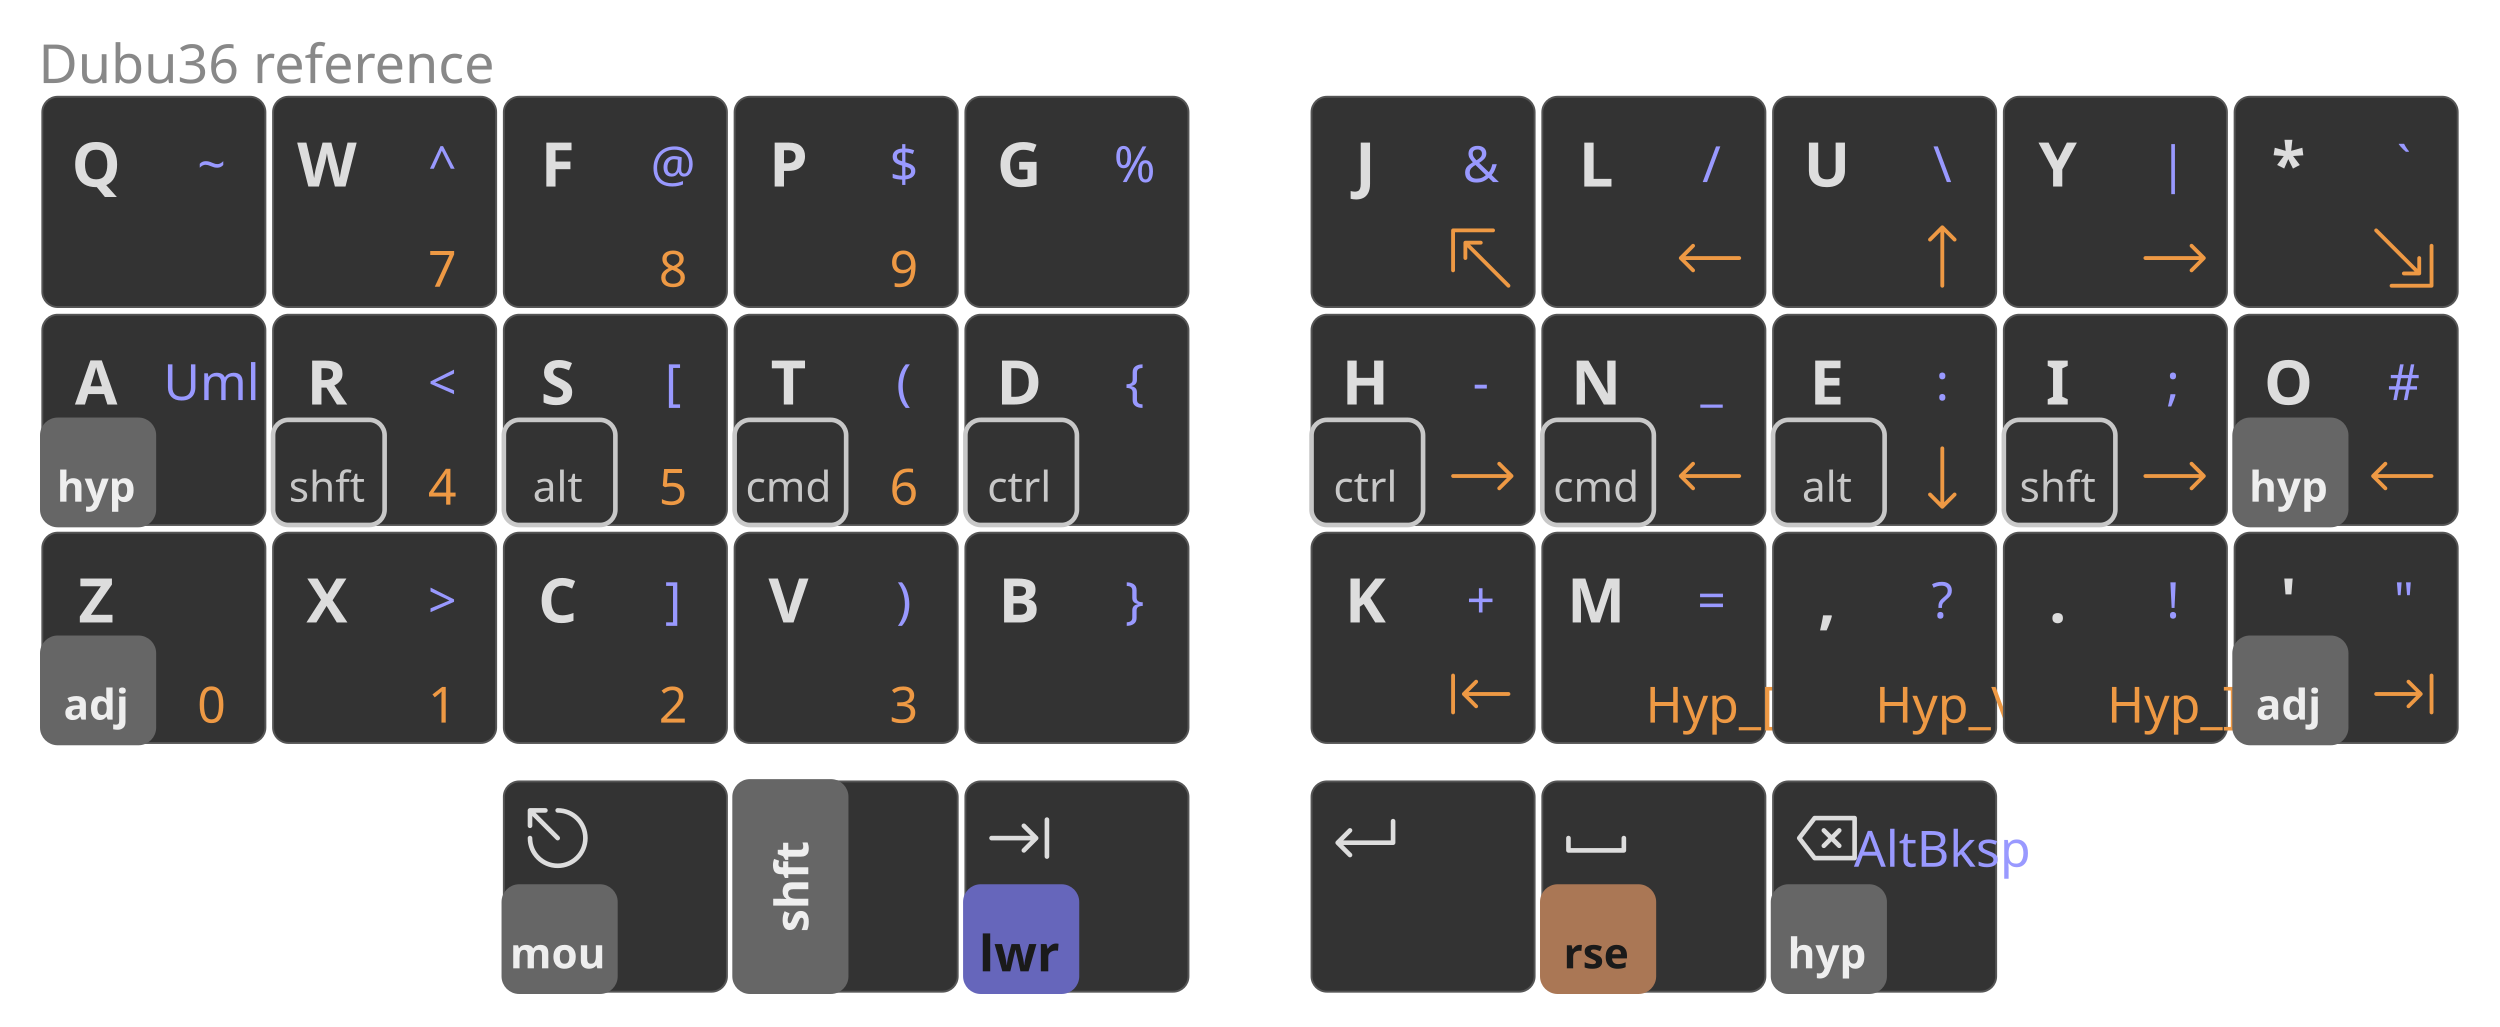
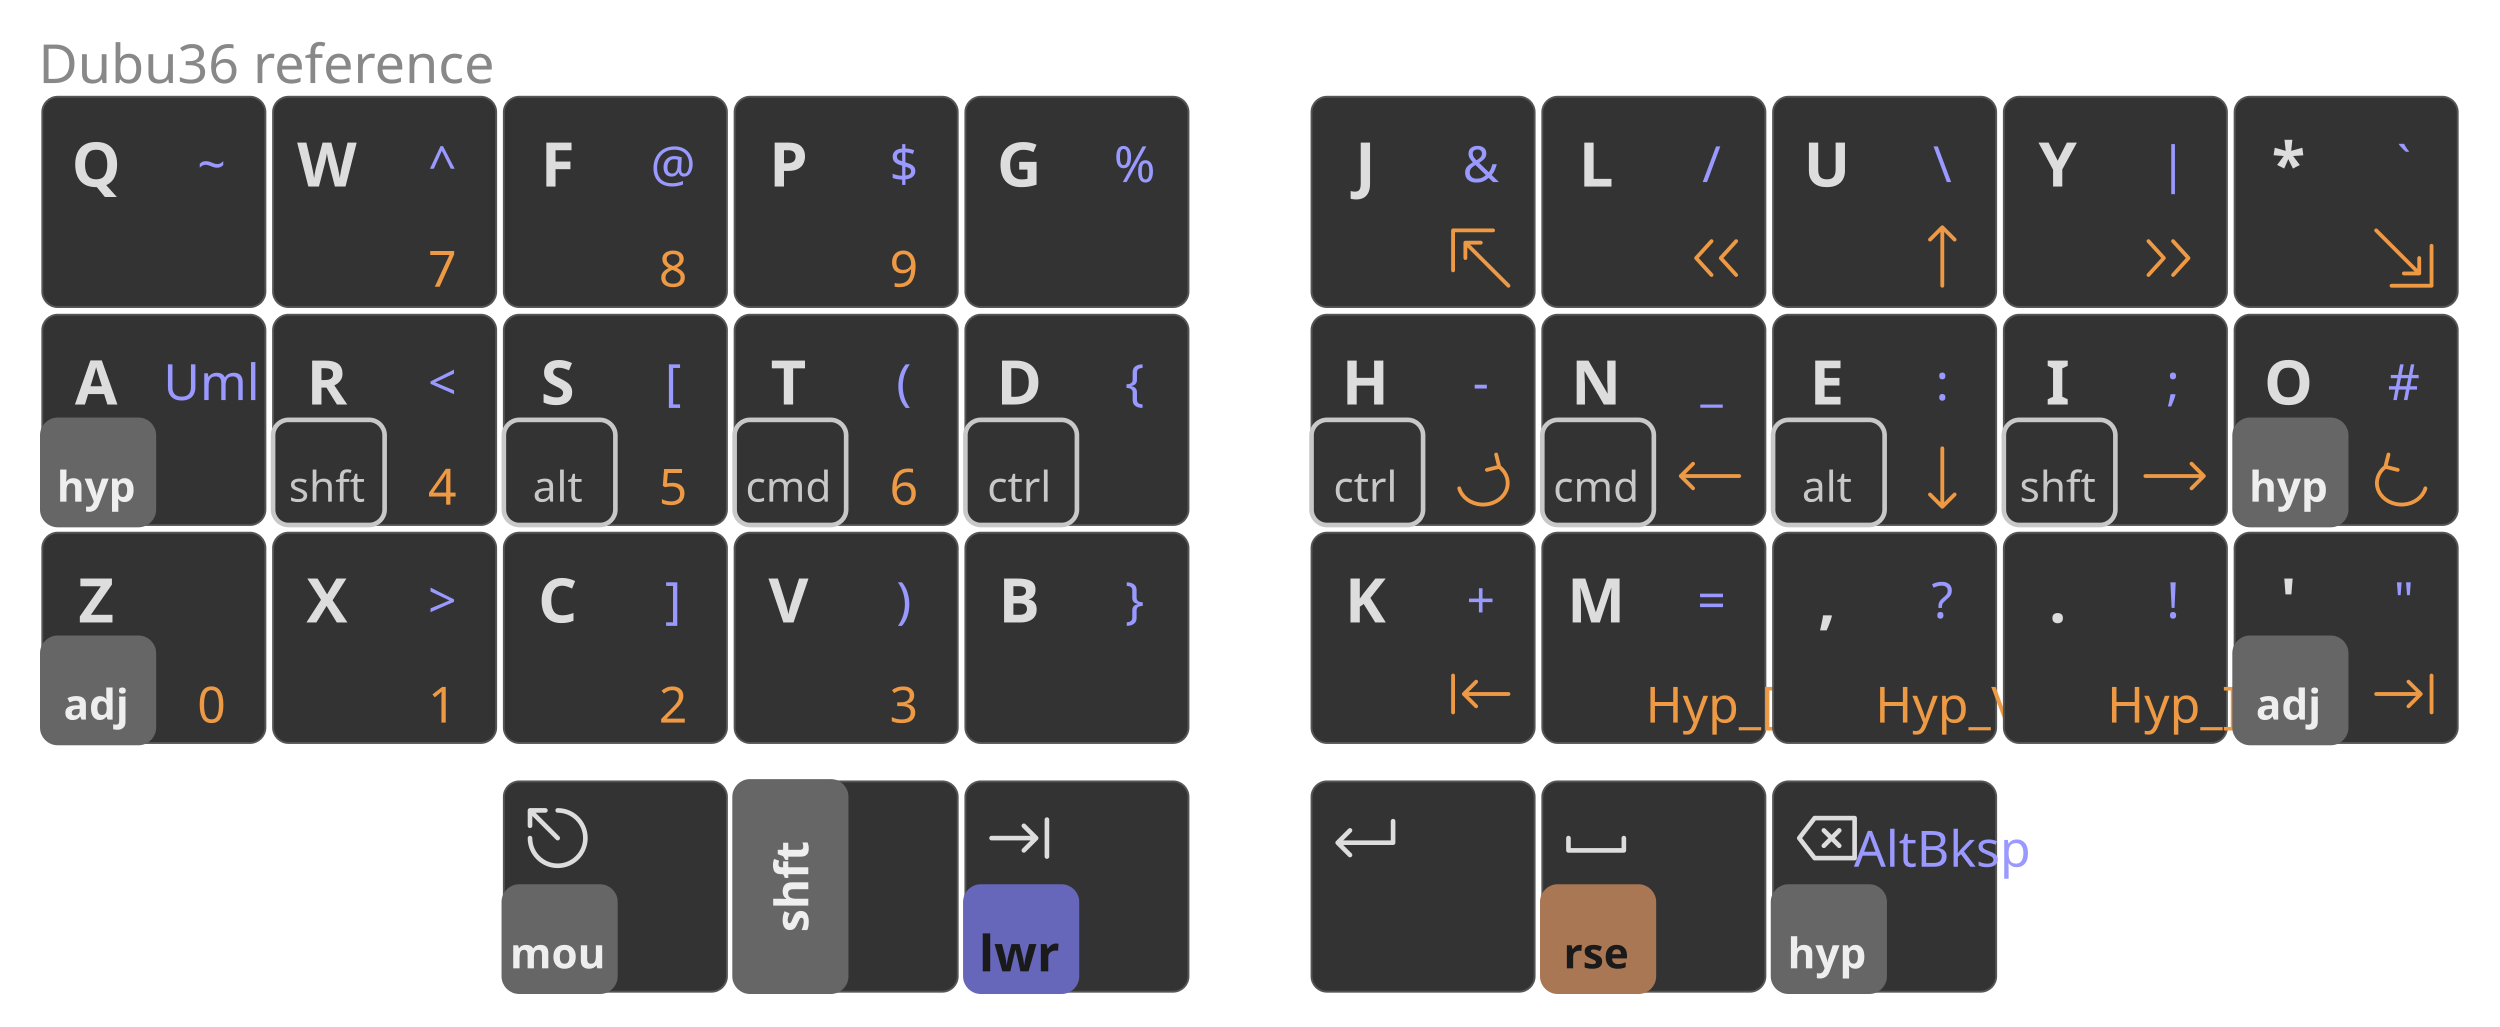
<svg xmlns="http://www.w3.org/2000/svg" class="keymap" width="650" height="267" viewBox="-10 -24 650.0 266.68">
  <style>svg.keymap { background: #1e1e2e; font-family: sans-serif; }
    rect.keycap { fill: #333333; stroke: #555555; stroke-width: 0.5px; }
    text { fill: #c8c8c8; text-anchor: middle; dominant-baseline: central; }
    text.base { font-size: 16px; font-weight: 600; fill: #dddddd; }
    text.hold { font-size: 11px; }
    text.sym { font-size: 13px; fill: #9999ff; }
    text.num { font-size: 13px; fill: #ee9944; }
    text.sticky { font-size: 12px; font-weight: 600; }
    use.glyph { fill: none; stroke: #c8c8c8; stroke-width: 2.5px;
                stroke-linecap: round; stroke-linejoin: round; }
    use.glyph.base { stroke: #dddddd; stroke-width: 3px; }
    use.glyph.sym { stroke: #9999ff; }
    use.glyph.num { stroke: #ee9944; }
    rect.hold-box { stroke-width: 1.2px; }
    rect.hold-box.tap-preferred.mod { fill: none; stroke: #c8c8c8; }
    rect.hold-box.tap-preferred.sym { fill: none; stroke: #9999ff; }
    rect.hold-box.tap-preferred.nav { fill: none; stroke: #ee9944; }
    rect.hold-box.hold-preferred.mod { fill: #666666; stroke: #666666; }
    rect.hold-box.hold-preferred.sym { fill: #6666bb; stroke: #6666bb; }
    rect.hold-box.hold-preferred.nav { fill: #aa7755; stroke: #aa7755; }
    rect.hold-box.sticky.mod { fill: #666666; stroke: #666666; }
    rect.hold-box.sticky.sym { fill: #6666bb; stroke: #6666bb; }
    rect.hold-box.sticky.nav { fill: #aa7755; stroke: #aa7755; }
    text.hold.hold-preferred.mod, text.sticky.mod { fill: #eeeeee; font-weight: 700; }
    text.hold.hold-preferred.sym, text.sticky.sym,
    text.hold.hold-preferred.nav, text.sticky.nav { fill: #1a1a1a; font-weight: 700; }
    text.hold.tap-preferred { fill: #c8c8c8; }
    text.title { font-size: 14px; fill: #888888; text-anchor: start; }</style>
  <defs>
    <path id="glyph_backspace" class="symbol" transform="scale(0.4) translate(-24,-30)" d="M22,19l10,10 M22,29l10-10 M6,24l10,13h26v-26h-26z" />
    <path id="glyph_return" class="symbol" transform="scale(0.4) translate(-24,-30)" d="M42,13V27H6 m8-8l-8,8l8,8" />
    <path id="glyph_space" class="symbol" transform="scale(0.4) translate(-24,-30)" d="M42,24V32H6V24" />
    <path id="glyph_escape" class="symbol" transform="scale(0.4) translate(-24,-30)" d="M24,24l-18-18 m0,10v-10h10 M24,6A18,18,0,1,1,6,24" />
    <path id="glyph_up" class="symbol" transform="scale(0.4) translate(-24,-30)" d="M24,42v-36 m-8,6l8-8l8,8" />
    <path id="glyph_down" class="symbol" transform="scale(0.4) translate(-24,-30)" d="M24,6v36 m-8,-6l8,8l8-8" />
    <path id="glyph_left" class="symbol" transform="scale(0.4) translate(-24,-30)" d="M42,24h-36 m6-8l-8,8l8,8" />
    <path id="glyph_right" class="symbol" transform="scale(0.4) translate(-24,-30)" d="M6,24h36 m-6-8l8,8l-8,8" />
    <path id="glyph_tab" class="symbol" transform="scale(0.4) translate(-24,-30)" d="M6,24h27 m-6-8l8,8l-8,8 M42,12V36" />
    <path id="glyph_btab" class="symbol" transform="scale(0.4) translate(-24,-30)" d="M42,24h-27 m6-8l-8,8l8,8 M6,12V36" />
    <path id="glyph_home" class="symbol" transform="scale(0.4) translate(-24,-30)" d="M42,42l-28-28 m0,10v-10h10 m8-8h-26v26" />
    <path id="glyph_end" class="symbol" transform="scale(0.4) translate(-24,-30)" d="M6,6l28,28 m0-10v10h-10 m-8,8h26v-26" />
+     <path id="glyph_word-right" class="symbol" transform="scale(0.4) translate(-24,-30)" d="M8,13l10,11-10,11 M24,13l10,11-10,11" />
+     <path id="glyph_word-left" class="symbol" transform="scale(0.4) translate(-24,-30)" d="M40,13l-10,11,10,11 M24,13l-10,11,10,11" />
+     <path id="glyph_hist-fwd" class="symbol" transform="scale(0.4) translate(-24,-30)" d="M10,32A16,14,0,1,0,36,18 m-2,-8l2,8l-8,2" />
+     <path id="glyph_hist-back" class="symbol" transform="scale(0.4) translate(-24,-30)" d="M38,32A16,14,0,1,1,12,18 m2,-8l-2,8l8,2" />
  </defs>
  <text class="title" x="0" y="-8">Dubu36 reference</text>
  <g transform="translate(0.00,0.00)">
    <rect class="keycap" x="1.0" y="1.0" width="58.0" height="54.67" rx="4.0" ry="4.0" />
    <text class="base" x="15.0" y="18.134">Q</text>
    <text class="sym" x="45.0" y="18.134">~</text>
  </g>
  <g transform="translate(60.00,0.00)">
    <rect class="keycap" x="1.0" y="1.0" width="58.0" height="54.67" rx="4.0" ry="4.0" />
    <text class="base" x="15.0" y="18.134">W</text>
    <text class="sym" x="45.0" y="18.134">^</text>
    <text class="num" x="45.0" y="45.336">7</text>
  </g>
  <g transform="translate(120.00,0.00)">
    <rect class="keycap" x="1.0" y="1.0" width="58.0" height="54.67" rx="4.0" ry="4.0" />
    <text class="base" x="15.0" y="18.134">F</text>
    <text class="sym" x="45.0" y="18.134">@</text>
    <text class="num" x="45.0" y="45.336">8</text>
  </g>
  <g transform="translate(180.00,0.00)">
    <rect class="keycap" x="1.0" y="1.0" width="58.0" height="54.67" rx="4.0" ry="4.0" />
    <text class="base" x="15.0" y="18.134">P</text>
    <text class="sym" x="45.0" y="18.134">$</text>
    <text class="num" x="45.0" y="45.336">9</text>
  </g>
  <g transform="translate(240.00,0.00)">
    <rect class="keycap" x="1.0" y="1.0" width="58.0" height="54.67" rx="4.0" ry="4.0" />
    <text class="base" x="15.0" y="18.134">G</text>
    <text class="sym" x="45.0" y="18.134">%</text>
  </g>
  <g transform="translate(330.00,0.00)">
    <rect class="keycap" x="1.0" y="1.0" width="58.0" height="54.67" rx="4.0" ry="4.0" />
    <text class="base" x="15.0" y="18.134">J</text>
    <text class="sym" x="45.0" y="18.134">&amp;</text>
    <use class="glyph num" href="#glyph_home" x="45.0" y="45.336" />
  </g>
  <g transform="translate(390.00,0.00)">
    <rect class="keycap" x="1.0" y="1.0" width="58.0" height="54.67" rx="4.0" ry="4.0" />
    <text class="base" x="15.0" y="18.134">L</text>
    <text class="sym" x="45.0" y="18.134">/</text>
-     <use class="glyph num" href="#glyph_left" x="45.0" y="45.336" />
+     <use class="glyph num" href="#glyph_word-left" x="45.0" y="45.336" />
  </g>
  <g transform="translate(450.00,0.00)">
    <rect class="keycap" x="1.0" y="1.0" width="58.0" height="54.67" rx="4.0" ry="4.0" />
    <text class="base" x="15.0" y="18.134">U</text>
    <text class="sym" x="45.0" y="18.134">\</text>
    <use class="glyph num" href="#glyph_up" x="45.0" y="45.336" />
  </g>
  <g transform="translate(510.00,0.00)">
    <rect class="keycap" x="1.0" y="1.0" width="58.0" height="54.67" rx="4.0" ry="4.0" />
    <text class="base" x="15.0" y="18.134">Y</text>
    <text class="sym" x="45.0" y="18.134">|</text>
-     <use class="glyph num" href="#glyph_right" x="45.0" y="45.336" />
+     <use class="glyph num" href="#glyph_word-right" x="45.0" y="45.336" />
  </g>
  <g transform="translate(570.00,0.00)">
    <rect class="keycap" x="1.0" y="1.0" width="58.0" height="54.67" rx="4.0" ry="4.0" />
    <text class="base" x="15.0" y="18.134">*</text>
    <text class="sym" x="45.0" y="18.134">`</text>
    <use class="glyph num" href="#glyph_end" x="45.0" y="45.336" />
  </g>
  <g transform="translate(0.00,56.67)">
    <rect class="keycap" x="1.0" y="1.0" width="58.0" height="54.67" rx="4.0" ry="4.0" />
    <rect class="hold-box hold-preferred mod" x="1.0" y="28.335" width="29.0" height="27.335" rx="4.0" ry="4.0" />
    <text class="base" x="15.0" y="18.134">A</text>
    <text class="hold hold-preferred mod" x="15.0" y="45.336">hyp</text>
    <text class="sym" x="45.0" y="18.134">Uml</text>
  </g>
  <g transform="translate(60.00,56.67)">
    <rect class="keycap" x="1.0" y="1.0" width="58.0" height="54.67" rx="4.0" ry="4.0" />
    <rect class="hold-box tap-preferred mod" x="1.0" y="28.335" width="29.0" height="27.335" rx="4.0" ry="4.0" />
    <text class="base" x="15.0" y="18.134">R</text>
    <text class="hold tap-preferred mod" x="15.0" y="45.336">shft</text>
    <text class="sym" x="45.0" y="18.134">&lt;</text>
    <text class="num" x="45.0" y="45.336">4</text>
  </g>
  <g transform="translate(120.00,56.67)">
    <rect class="keycap" x="1.0" y="1.0" width="58.0" height="54.67" rx="4.0" ry="4.0" />
    <rect class="hold-box tap-preferred mod" x="1.0" y="28.335" width="29.0" height="27.335" rx="4.0" ry="4.0" />
    <text class="base" x="15.0" y="18.134">S</text>
    <text class="hold tap-preferred mod" x="15.0" y="45.336">alt</text>
    <text class="sym" x="45.0" y="18.134">[</text>
    <text class="num" x="45.0" y="45.336">5</text>
  </g>
  <g transform="translate(180.00,56.67)">
    <rect class="keycap" x="1.0" y="1.0" width="58.0" height="54.67" rx="4.0" ry="4.0" />
    <rect class="hold-box tap-preferred mod" x="1.0" y="28.335" width="29.0" height="27.335" rx="4.0" ry="4.0" />
    <text class="base" x="15.0" y="18.134">T</text>
    <text class="hold tap-preferred mod" x="15.0" y="45.336">cmd</text>
    <text class="sym" x="45.0" y="18.134">(</text>
    <text class="num" x="45.0" y="45.336">6</text>
  </g>
  <g transform="translate(240.00,56.67)">
    <rect class="keycap" x="1.0" y="1.0" width="58.0" height="54.67" rx="4.0" ry="4.0" />
    <rect class="hold-box tap-preferred mod" x="1.0" y="28.335" width="29.0" height="27.335" rx="4.0" ry="4.0" />
    <text class="base" x="15.0" y="18.134">D</text>
    <text class="hold tap-preferred mod" x="15.0" y="45.336">ctrl</text>
    <text class="sym" x="45.0" y="18.134">{</text>
  </g>
  <g transform="translate(330.00,56.67)">
    <rect class="keycap" x="1.0" y="1.0" width="58.0" height="54.67" rx="4.0" ry="4.0" />
    <rect class="hold-box tap-preferred mod" x="1.0" y="28.335" width="29.0" height="27.335" rx="4.0" ry="4.0" />
    <text class="base" x="15.0" y="18.134">H</text>
    <text class="hold tap-preferred mod" x="15.0" y="45.336">ctrl</text>
    <text class="sym" x="45.0" y="18.134">-</text>
-     <use class="glyph num" href="#glyph_right" x="45.0" y="45.336" />
+     <use class="glyph num" href="#glyph_hist-fwd" x="45.0" y="45.336" />
  </g>
  <g transform="translate(390.00,56.67)">
    <rect class="keycap" x="1.0" y="1.0" width="58.0" height="54.67" rx="4.0" ry="4.0" />
    <rect class="hold-box tap-preferred mod" x="1.0" y="28.335" width="29.0" height="27.335" rx="4.0" ry="4.0" />
    <text class="base" x="15.0" y="18.134">N</text>
    <text class="hold tap-preferred mod" x="15.0" y="45.336">cmd</text>
    <text class="sym" x="45.0" y="18.134">_</text>
    <use class="glyph num" href="#glyph_left" x="45.0" y="45.336" />
  </g>
  <g transform="translate(450.00,56.67)">
    <rect class="keycap" x="1.0" y="1.0" width="58.0" height="54.67" rx="4.0" ry="4.0" />
    <rect class="hold-box tap-preferred mod" x="1.0" y="28.335" width="29.0" height="27.335" rx="4.0" ry="4.0" />
    <text class="base" x="15.0" y="18.134">E</text>
    <text class="hold tap-preferred mod" x="15.0" y="45.336">alt</text>
    <text class="sym" x="45.0" y="18.134">:</text>
    <use class="glyph num" href="#glyph_down" x="45.0" y="45.336" />
  </g>
  <g transform="translate(510.00,56.67)">
    <rect class="keycap" x="1.0" y="1.0" width="58.0" height="54.67" rx="4.0" ry="4.0" />
    <rect class="hold-box tap-preferred mod" x="1.0" y="28.335" width="29.0" height="27.335" rx="4.0" ry="4.0" />
    <text class="base" x="15.0" y="18.134">I</text>
    <text class="hold tap-preferred mod" x="15.0" y="45.336">shft</text>
    <text class="sym" x="45.0" y="18.134">;</text>
    <use class="glyph num" href="#glyph_right" x="45.0" y="45.336" />
  </g>
  <g transform="translate(570.00,56.67)">
    <rect class="keycap" x="1.0" y="1.0" width="58.0" height="54.67" rx="4.0" ry="4.0" />
    <rect class="hold-box hold-preferred mod" x="1.0" y="28.335" width="29.0" height="27.335" rx="4.0" ry="4.0" />
    <text class="base" x="15.0" y="18.134">O</text>
    <text class="hold hold-preferred mod" x="15.0" y="45.336">hyp</text>
    <text class="sym" x="45.0" y="18.134">#</text>
-     <use class="glyph num" href="#glyph_left" x="45.0" y="45.336" />
+     <use class="glyph num" href="#glyph_hist-back" x="45.0" y="45.336" />
  </g>
  <g transform="translate(0.00,113.34)">
    <rect class="keycap" x="1.0" y="1.0" width="58.0" height="54.67" rx="4.0" ry="4.0" />
    <rect class="hold-box hold-preferred mod" x="1.0" y="28.335" width="29.0" height="27.335" rx="4.0" ry="4.0" />
    <text class="base" x="15.0" y="18.134">Z</text>
    <text class="hold hold-preferred mod" x="15.0" y="45.336">adj</text>
    <text class="num" x="45.0" y="45.336">0</text>
  </g>
  <g transform="translate(60.00,113.34)">
    <rect class="keycap" x="1.0" y="1.0" width="58.0" height="54.67" rx="4.0" ry="4.0" />
    <text class="base" x="15.0" y="18.134">X</text>
    <text class="sym" x="45.0" y="18.134">&gt;</text>
    <text class="num" x="45.0" y="45.336">1</text>
  </g>
  <g transform="translate(120.00,113.34)">
    <rect class="keycap" x="1.0" y="1.0" width="58.0" height="54.67" rx="4.0" ry="4.0" />
    <text class="base" x="15.0" y="18.134">C</text>
    <text class="sym" x="45.0" y="18.134">]</text>
    <text class="num" x="45.0" y="45.336">2</text>
  </g>
  <g transform="translate(180.00,113.34)">
    <rect class="keycap" x="1.0" y="1.0" width="58.0" height="54.67" rx="4.0" ry="4.0" />
    <text class="base" x="15.0" y="18.134">V</text>
    <text class="sym" x="45.0" y="18.134">)</text>
    <text class="num" x="45.0" y="45.336">3</text>
  </g>
  <g transform="translate(240.00,113.34)">
    <rect class="keycap" x="1.0" y="1.0" width="58.0" height="54.67" rx="4.0" ry="4.0" />
    <text class="base" x="15.0" y="18.134">B</text>
    <text class="sym" x="45.0" y="18.134">}</text>
  </g>
  <g transform="translate(330.00,113.34)">
    <rect class="keycap" x="1.0" y="1.0" width="58.0" height="54.67" rx="4.0" ry="4.0" />
    <text class="base" x="15.0" y="18.134">K</text>
    <text class="sym" x="45.0" y="18.134">+</text>
    <use class="glyph num" href="#glyph_btab" x="45.0" y="45.336" />
  </g>
  <g transform="translate(390.00,113.34)">
    <rect class="keycap" x="1.0" y="1.0" width="58.0" height="54.67" rx="4.0" ry="4.0" />
    <text class="base" x="15.0" y="18.134">M</text>
    <text class="sym" x="45.0" y="18.134">=</text>
    <text class="num" x="45.0" y="45.336">Hyp_[</text>
  </g>
  <g transform="translate(450.00,113.34)">
    <rect class="keycap" x="1.0" y="1.0" width="58.0" height="54.67" rx="4.0" ry="4.0" />
    <text class="base" x="15.0" y="18.134">,</text>
    <text class="sym" x="45.0" y="18.134">?</text>
    <text class="num" x="45.0" y="45.336">Hyp_\</text>
  </g>
  <g transform="translate(510.00,113.34)">
    <rect class="keycap" x="1.0" y="1.0" width="58.0" height="54.67" rx="4.0" ry="4.0" />
    <text class="base" x="15.0" y="18.134">.</text>
    <text class="sym" x="45.0" y="18.134">!</text>
    <text class="num" x="45.0" y="45.336">Hyp_]</text>
  </g>
  <g transform="translate(570.00,113.34)">
    <rect class="keycap" x="1.0" y="1.0" width="58.0" height="54.67" rx="4.0" ry="4.0" />
    <rect class="hold-box hold-preferred mod" x="1.0" y="28.335" width="29.0" height="27.335" rx="4.0" ry="4.0" />
    <text class="base" x="15.0" y="18.134">'</text>
    <text class="hold hold-preferred mod" x="15.0" y="45.336">adj</text>
    <text class="sym" x="45.0" y="18.134">"</text>
    <use class="glyph num" href="#glyph_tab" x="45.0" y="45.336" />
  </g>
  <g transform="translate(120.00,178.01)">
    <rect class="keycap" x="1.0" y="1.0" width="58.0" height="54.67" rx="4.0" ry="4.0" />
    <rect class="hold-box hold-preferred mod" x="1.0" y="28.335" width="29.0" height="27.335" rx="4.0" ry="4.0" />
    <use class="glyph base" href="#glyph_escape" x="15.0" y="18.134" />
    <text class="hold hold-preferred mod" x="15.0" y="45.336">mou</text>
  </g>
  <g transform="translate(180.00,178.01)">
    <rect class="keycap" x="1.0" y="1.0" width="58.0" height="54.67" rx="4.0" ry="4.0" />
    <rect class="hold-box sticky mod" x="1.0" y="1.0" width="29.0" height="54.67" rx="4.0" ry="4.0" />
    <text class="sticky mod" transform="translate(15.5,28.335) rotate(-90)">shft</text>
  </g>
  <g transform="translate(240.00,178.01)">
    <rect class="keycap" x="1.0" y="1.0" width="58.0" height="54.67" rx="4.0" ry="4.0" />
    <rect class="hold-box hold-preferred sym" x="1.0" y="28.335" width="29.0" height="27.335" rx="4.0" ry="4.0" />
    <use class="glyph base" href="#glyph_tab" x="15.0" y="18.134" />
    <text class="hold hold-preferred sym" x="15.0" y="45.336">lwr</text>
  </g>
  <g transform="translate(330.00,178.01)">
    <rect class="keycap" x="1.0" y="1.0" width="58.0" height="54.67" rx="4.0" ry="4.0" />
    <use class="glyph base" href="#glyph_return" x="15.0" y="18.134" />
  </g>
  <g transform="translate(390.00,178.01)">
    <rect class="keycap" x="1.0" y="1.0" width="58.0" height="54.67" rx="4.0" ry="4.0" />
    <rect class="hold-box hold-preferred nav" x="1.0" y="28.335" width="29.0" height="27.335" rx="4.0" ry="4.0" />
    <use class="glyph base" href="#glyph_space" x="15.0" y="18.134" />
    <text class="hold hold-preferred nav" x="15.0" y="45.336">rse</text>
  </g>
  <g transform="translate(450.00,178.01)">
    <rect class="keycap" x="1.0" y="1.0" width="58.0" height="54.67" rx="4.0" ry="4.0" />
    <rect class="hold-box hold-preferred mod" x="1.0" y="28.335" width="29.0" height="27.335" rx="4.0" ry="4.0" />
    <use class="glyph base" href="#glyph_backspace" x="15.0" y="18.134" />
    <text class="hold hold-preferred mod" x="15.0" y="45.336">hyp</text>
    <text class="sym" x="45.0" y="18.134">AltBksp</text>
  </g>
</svg>
